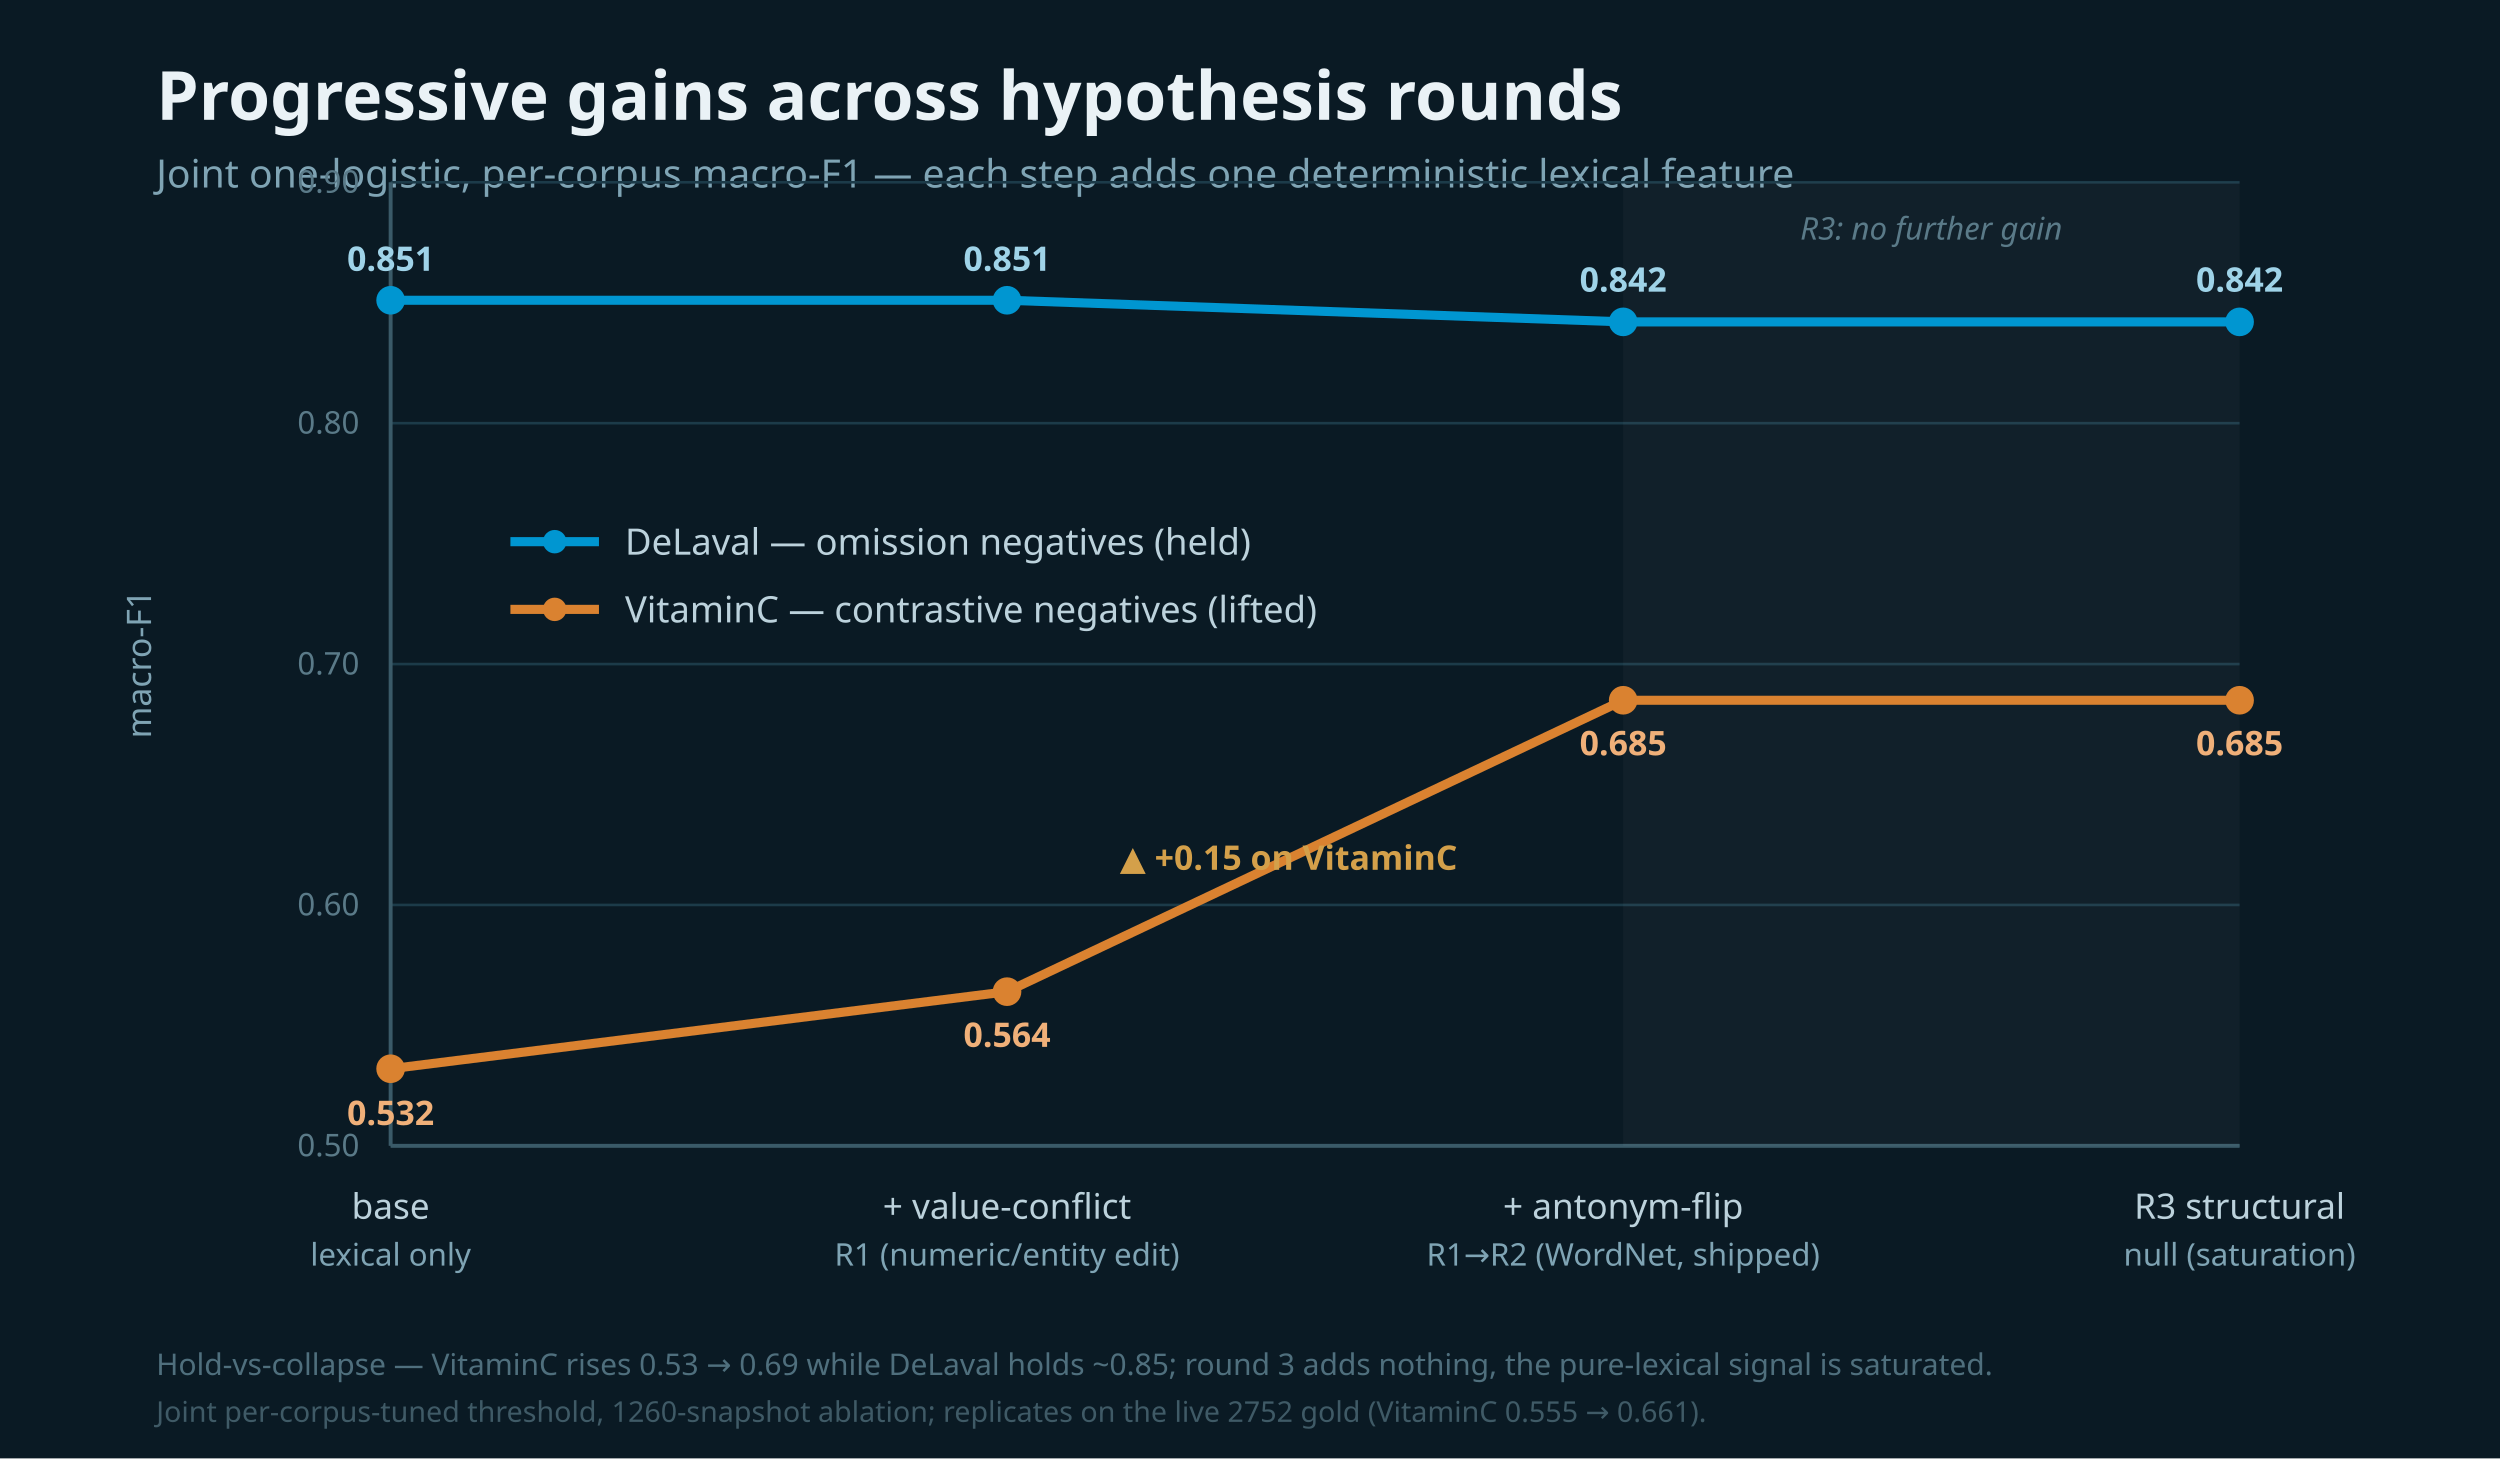
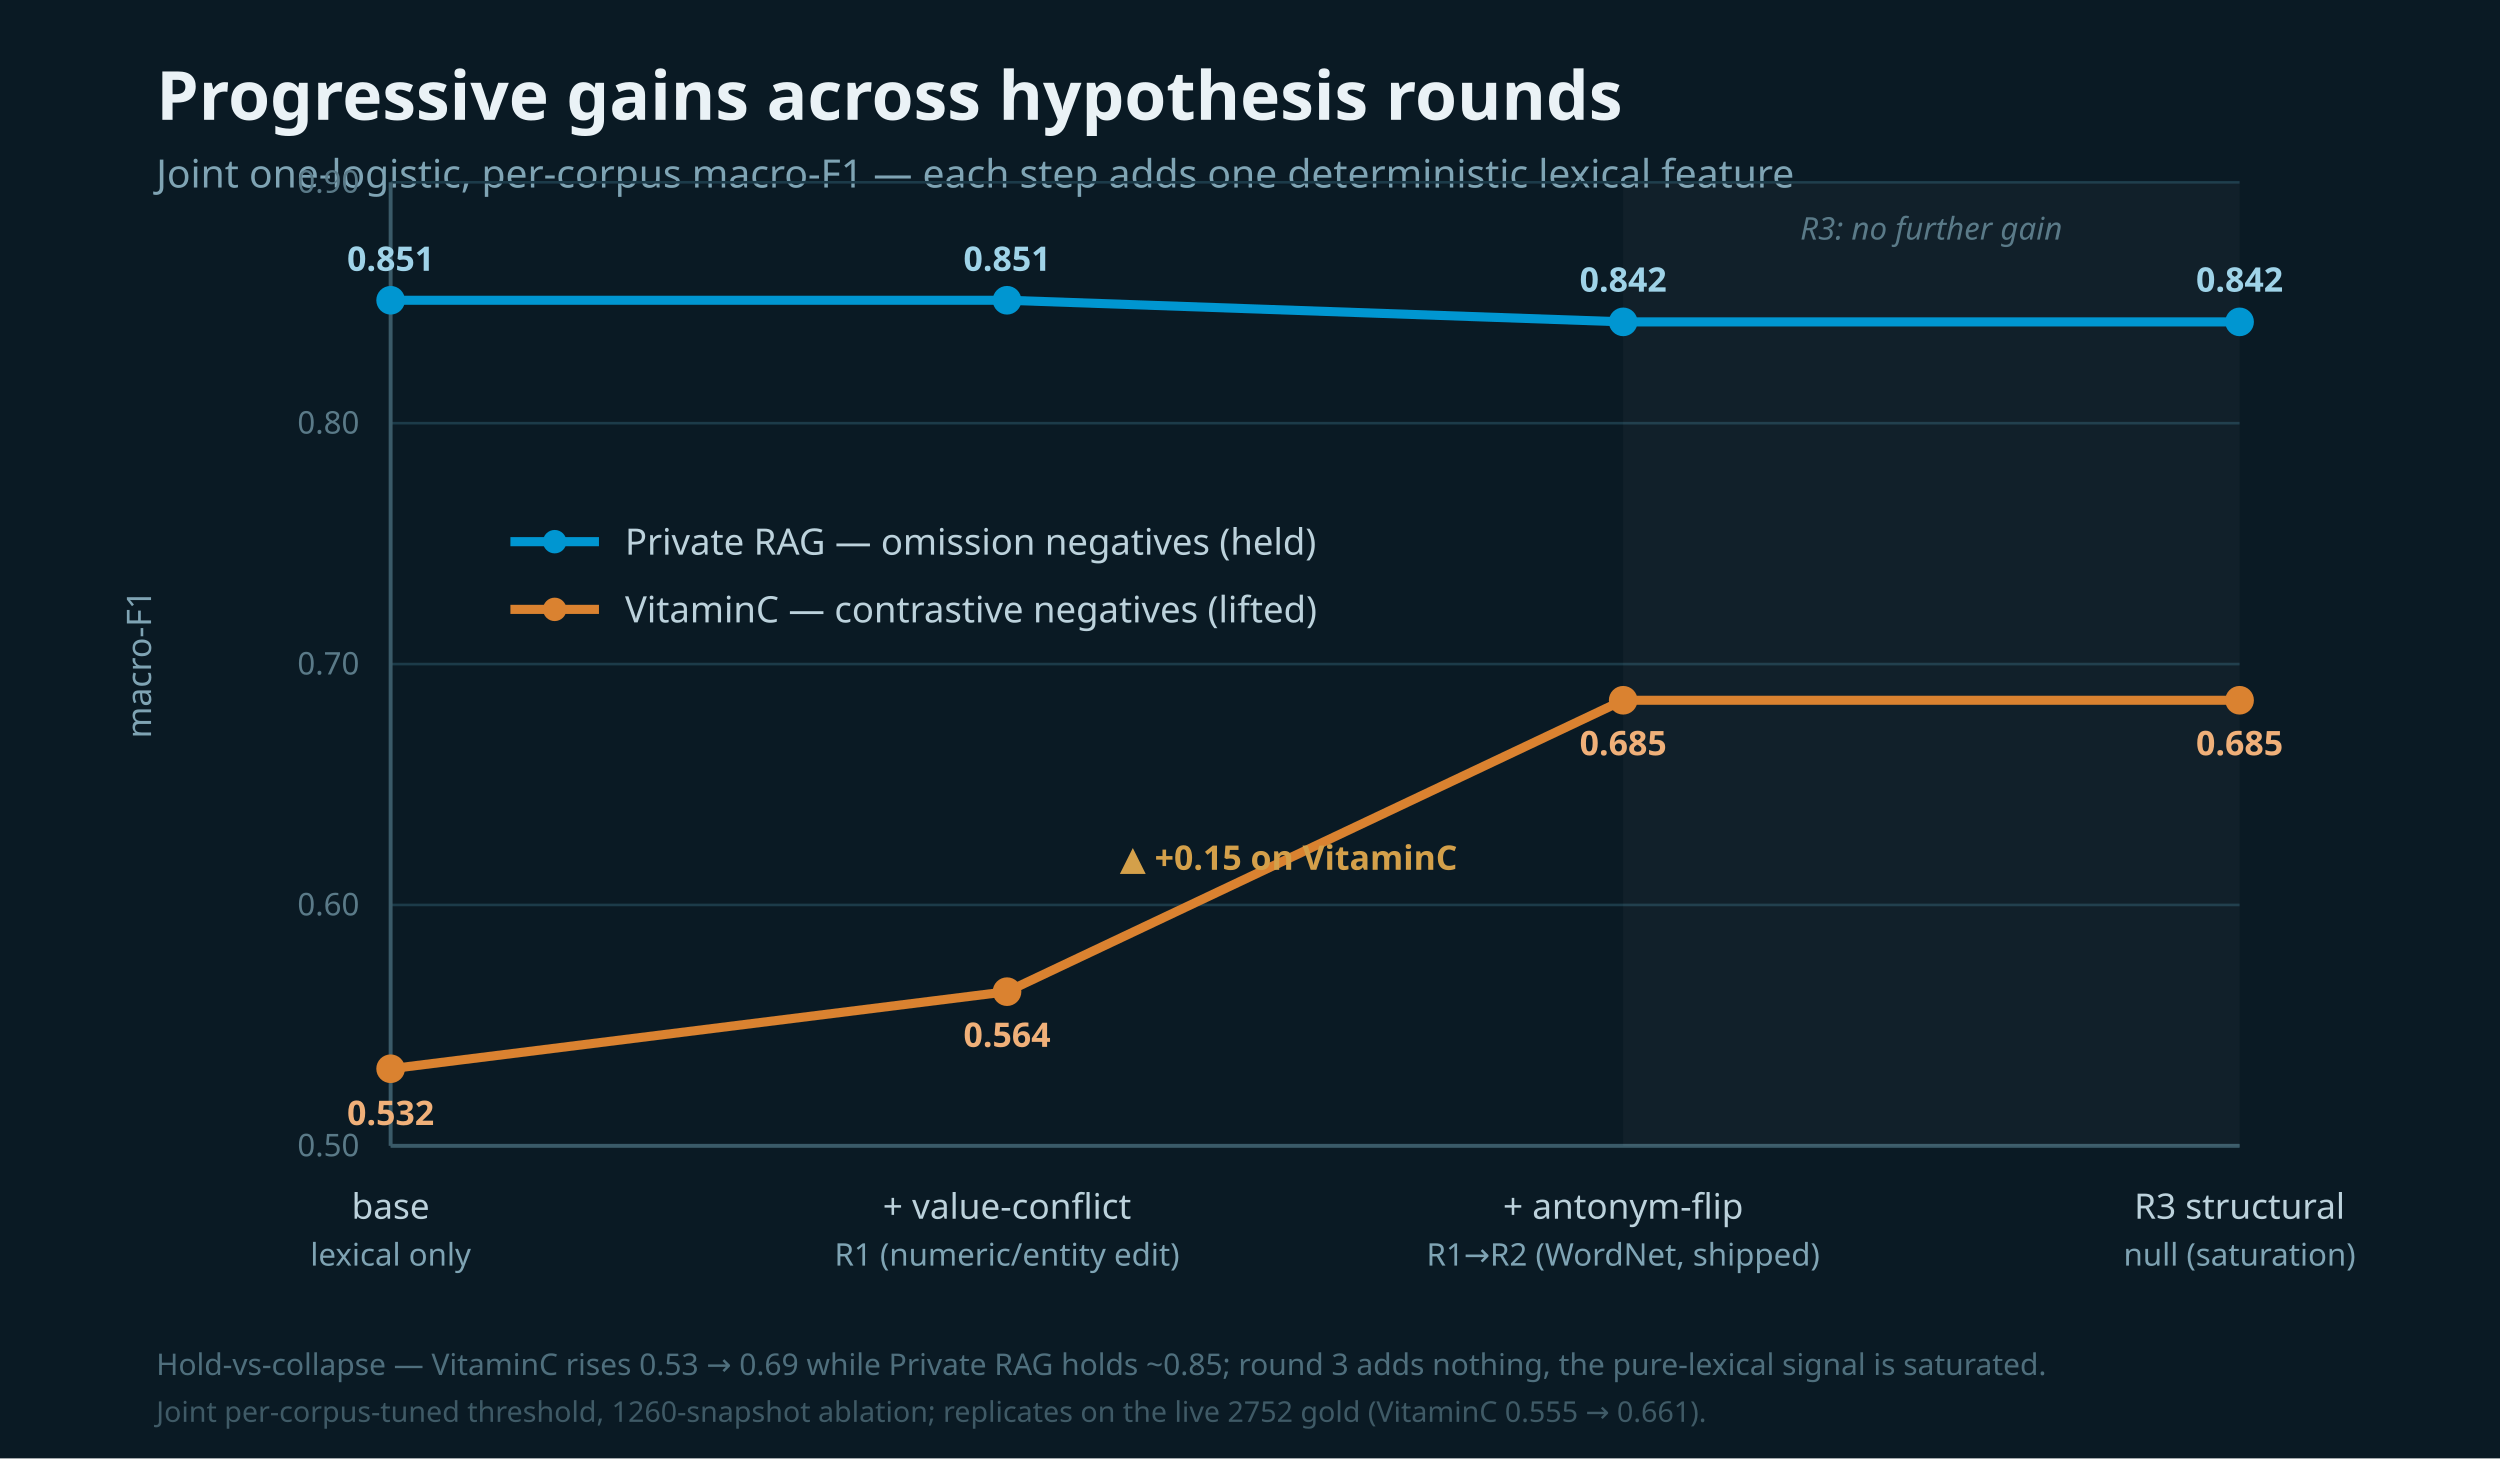
<svg xmlns="http://www.w3.org/2000/svg" viewBox="0 0 960 560" font-family="'Segoe UI', system-ui, sans-serif">
  <rect width="960" height="560" fill="#0a1a24" />
  <text x="60" y="46" fill="#eaf2f6" font-size="26" font-weight="700">Progressive gains across hypothesis rounds</text>
  <text x="60" y="72" fill="#7fa4b4" font-size="15">Joint one-logistic, per-corpus macro-F1 — each step adds one deterministic lexical feature</text>
  <g font-size="14">
    <line x1="196" y1="208" x2="230" y2="208" stroke="#0096d1" stroke-width="3.5" />
    <circle cx="213" cy="208" r="4.5" fill="#0096d1" />
-     <text x="240" y="213" fill="#bcd2dc">DeLaval — omission negatives (held)</text>
+     <text x="240" y="213" fill="#bcd2dc">Private RAG — omission negatives (held)</text>
    <line x1="196" y1="234" x2="230" y2="234" stroke="#da8230" stroke-width="3.5" />
    <circle cx="213" cy="234" r="4.5" fill="#da8230" />
    <text x="240" y="239" fill="#bcd2dc">VitaminC — contrastive negatives (lifted)</text>
  </g>
  <g stroke="#1c3b49" stroke-width="1">
    <line x1="150" y1="440" x2="860" y2="440" />
    <line x1="150" y1="347.5" x2="860" y2="347.5" />
    <line x1="150" y1="255" x2="860" y2="255" />
    <line x1="150" y1="162.5" x2="860" y2="162.5" />
    <line x1="150" y1="70" x2="860" y2="70" />
  </g>
  <g fill="#5a7a88" font-size="12" text-anchor="end">
    <text x="138" y="444">0.50</text>
    <text x="138" y="351.5">0.60</text>
    <text x="138" y="259">0.70</text>
    <text x="138" y="166.5">0.80</text>
    <text x="138" y="74">0.90</text>
  </g>
  <text x="58" y="255" fill="#7fa4b4" font-size="13" transform="rotate(-90 58 255)" text-anchor="middle">macro-F1</text>
  <line x1="150" y1="70" x2="150" y2="440" stroke="#3a5a68" stroke-width="1.5" />
  <line x1="150" y1="440" x2="860" y2="440" stroke="#3a5a68" stroke-width="1.5" />
  <rect x="623.3" y="70" width="236.7" height="370" fill="#ffffff" opacity="0.03" />
  <text x="741.6" y="92" fill="#5a7a88" font-size="12" text-anchor="middle" font-style="italic">R3: no further gain</text>
  <polyline points="150,115.3 386.7,115.3 623.3,123.6 860,123.6" fill="none" stroke="#0096d1" stroke-width="3.5" />
  <g fill="#0096d1">
    <circle cx="150" cy="115.3" r="5.5" />
    <circle cx="386.7" cy="115.3" r="5.5" />
    <circle cx="623.3" cy="123.6" r="5.5" />
    <circle cx="860" cy="123.6" r="5.5" />
  </g>
  <g fill="#9fd3e8" font-size="13" text-anchor="middle" font-weight="600">
    <text x="150" y="104">0.851</text>
    <text x="386.7" y="104">0.851</text>
    <text x="623.3" y="112">0.842</text>
    <text x="860" y="112">0.842</text>
  </g>
  <polyline points="150,410.4 386.7,380.8 623.3,268.9 860,268.9" fill="none" stroke="#da8230" stroke-width="3.5" />
  <g fill="#da8230">
    <circle cx="150" cy="410.4" r="5.5" />
    <circle cx="386.7" cy="380.8" r="5.5" />
    <circle cx="623.3" cy="268.9" r="5.5" />
    <circle cx="860" cy="268.9" r="5.5" />
  </g>
  <g fill="#f0b079" font-size="13" text-anchor="middle" font-weight="600">
    <text x="150" y="432">0.532</text>
    <text x="386.7" y="402">0.564</text>
    <text x="623.3" y="290">0.685</text>
    <text x="860" y="290">0.685</text>
  </g>
  <text x="430" y="334" fill="#d4a04a" font-size="13" font-weight="600">▲ +0.15 on VitaminC</text>
  <g fill="#bcd2dc" font-size="13.5" text-anchor="middle">
    <text x="150" y="468">base</text>
    <text x="150" y="486" fill="#7fa4b4" font-size="12">lexical only</text>
    <text x="386.7" y="468">+ value-conflict</text>
    <text x="386.7" y="486" fill="#7fa4b4" font-size="12">R1 (numeric/entity edit)</text>
    <text x="623.3" y="468">+ antonym-flip</text>
    <text x="623.3" y="486" fill="#7fa4b4" font-size="12">R1→R2 (WordNet, shipped)</text>
    <text x="860" y="468">R3 structural</text>
    <text x="860" y="486" fill="#7fa4b4" font-size="12">null (saturation)</text>
  </g>
-   <text x="60" y="528" fill="#4f6f7d" font-size="11.5">Hold-vs-collapse — VitaminC rises 0.53 → 0.69 while DeLaval holds ~0.85; round 3 adds nothing, the pure-lexical signal is saturated.</text>
+   <text x="60" y="528" fill="#4f6f7d" font-size="11.5">Hold-vs-collapse — VitaminC rises 0.53 → 0.69 while Private RAG holds ~0.85; round 3 adds nothing, the pure-lexical signal is saturated.</text>
  <text x="60" y="546" fill="#3f5a66" font-size="11">Joint per-corpus-tuned threshold, 1260-snapshot ablation; replicates on the live 2752 gold (VitaminC 0.555 → 0.661).</text>
</svg>
